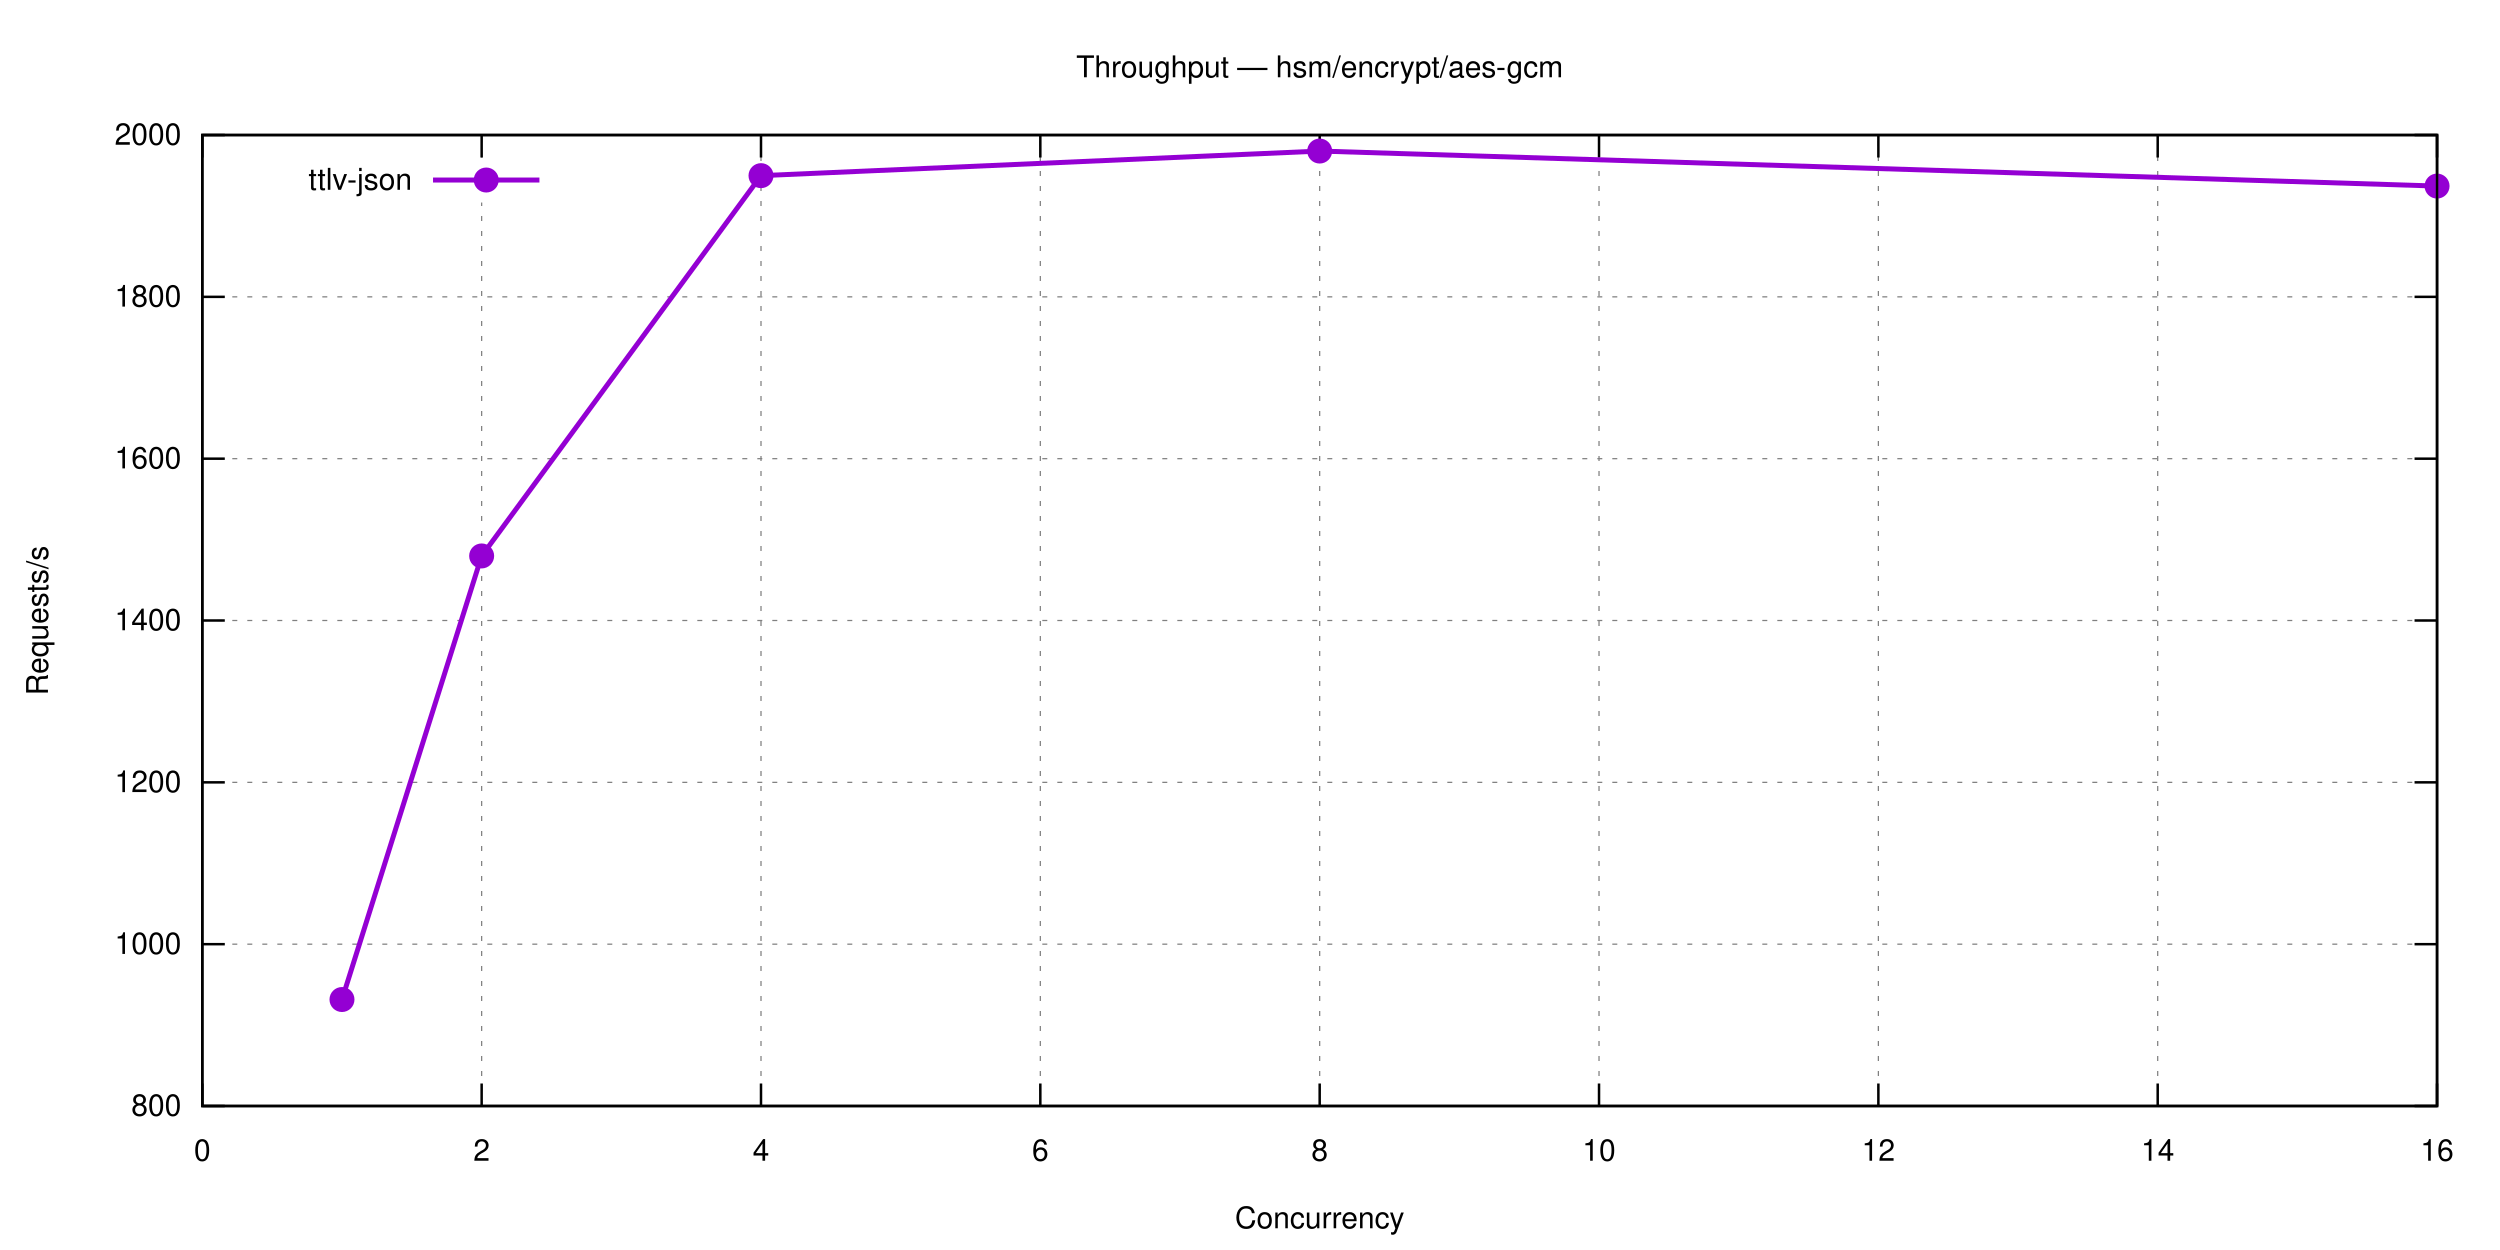
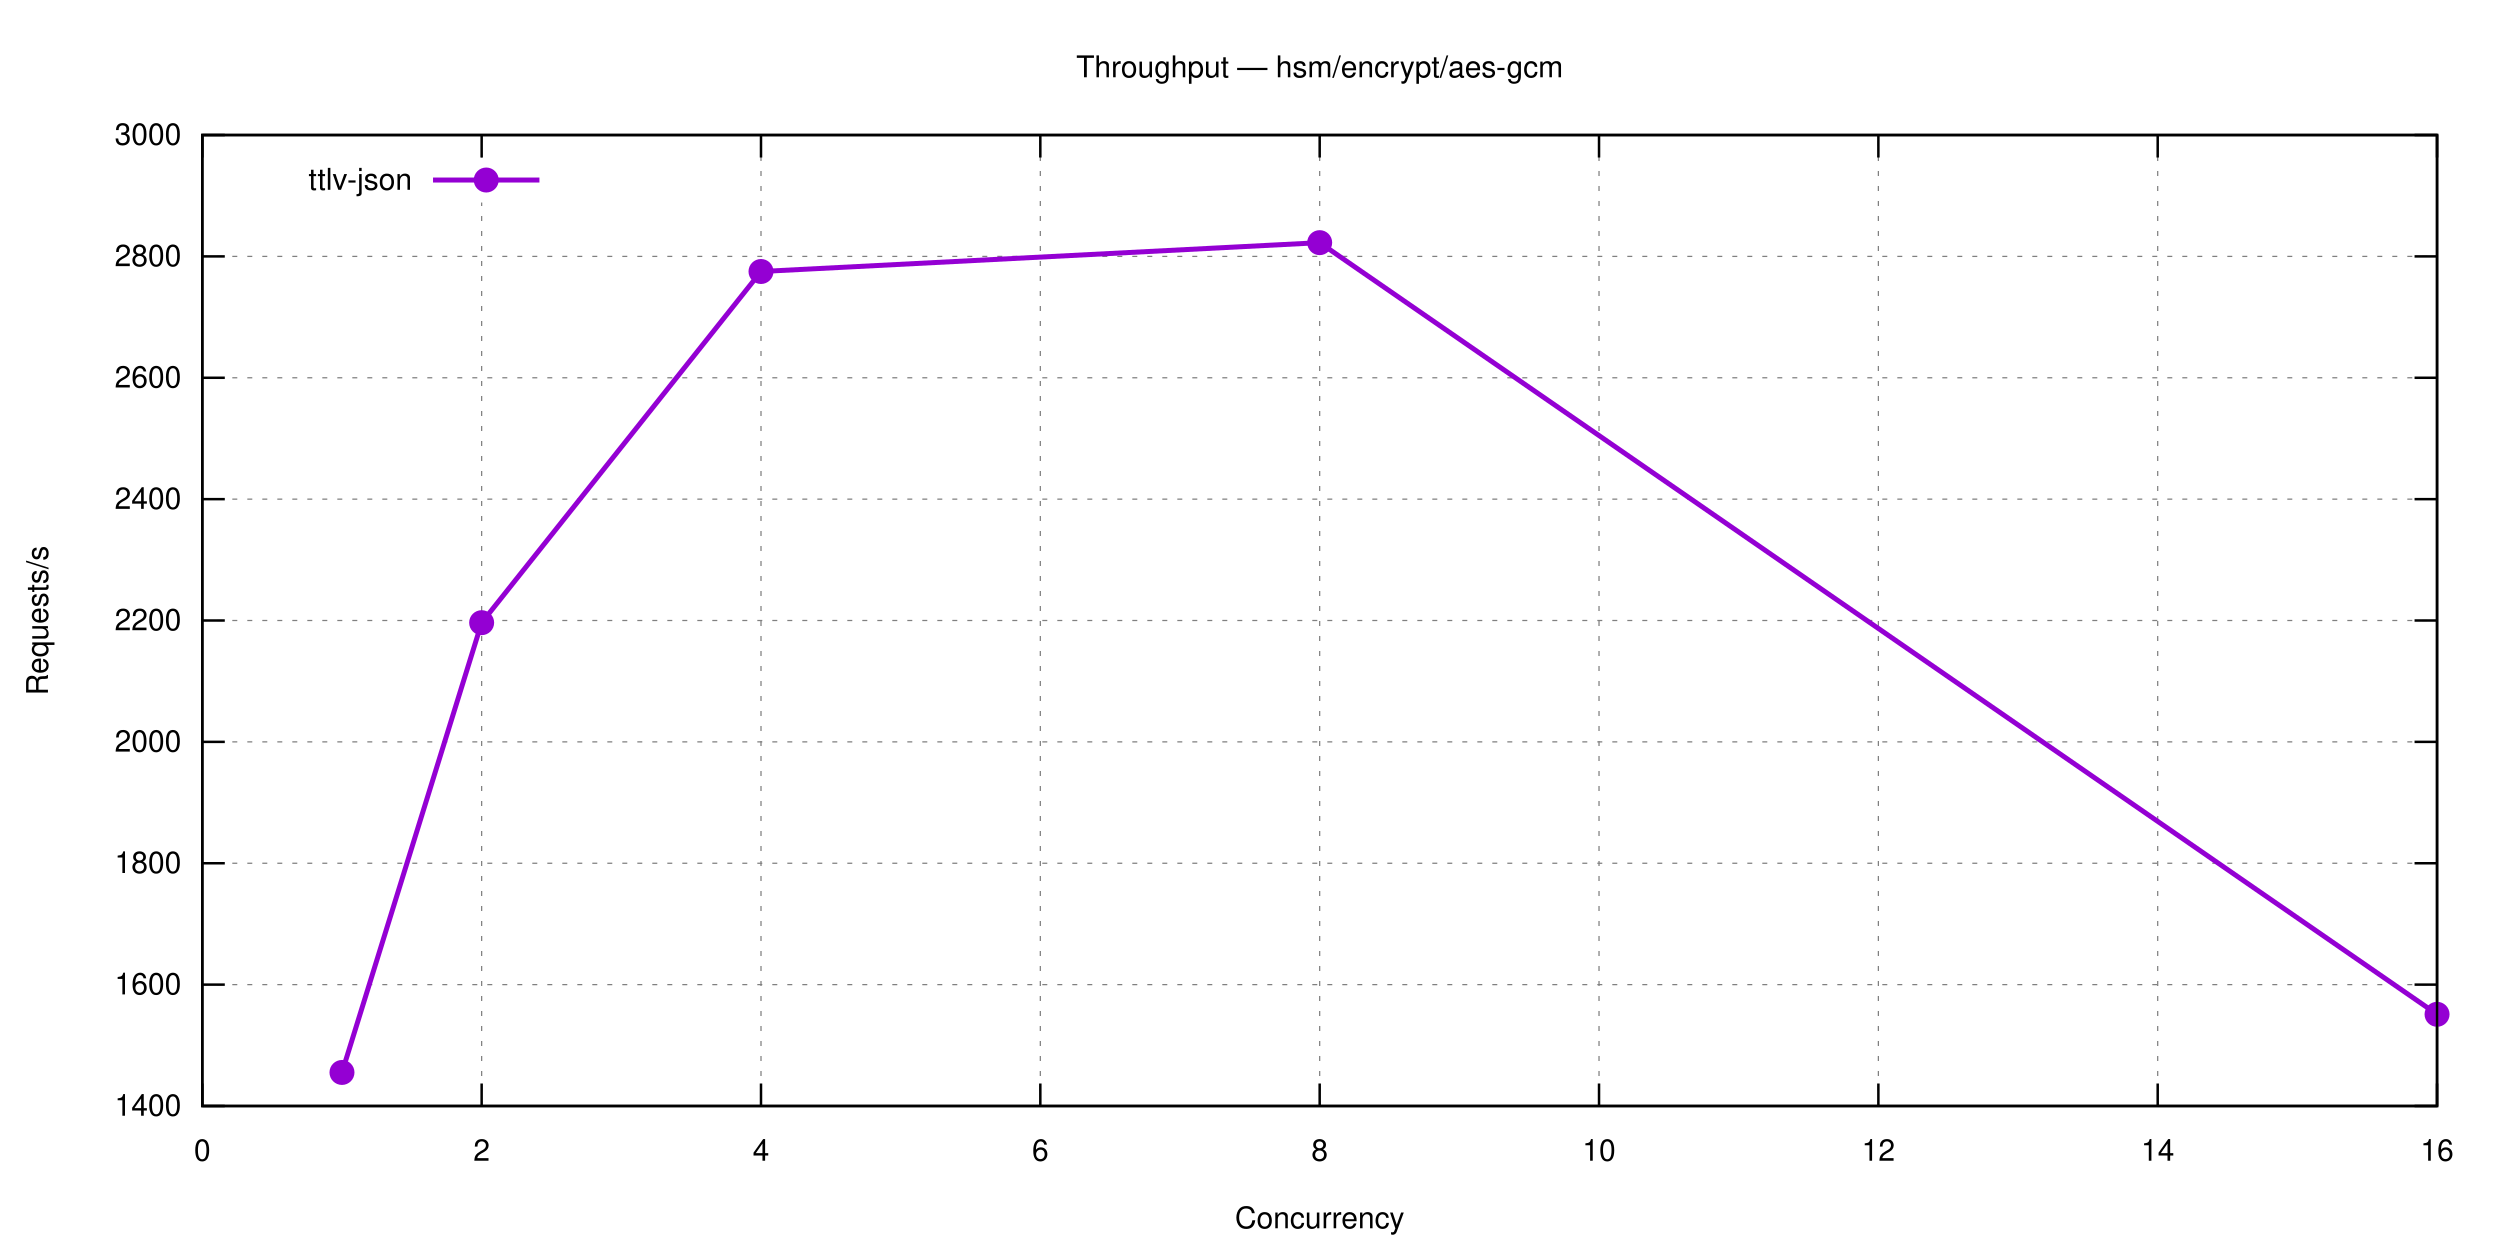
<svg xmlns="http://www.w3.org/2000/svg" xmlns:xlink="http://www.w3.org/1999/xlink" width="1000" height="500" viewBox="0 0 1000 500">
  <g id="gnuplot_canvas">
    <rect x="0" y="0" width="1000" height="500" fill="none" />
    <defs>
      <circle id="gpDot" r="0.5" stroke-width="0.5" stroke="currentColor" />
      <path id="gpPt0" stroke-width="0.222" stroke="currentColor" d="M-1,0 h2 M0,-1 v2" />
      <path id="gpPt1" stroke-width="0.222" stroke="currentColor" d="M-1,-1 L1,1 M1,-1 L-1,1" />
      <path id="gpPt2" stroke-width="0.222" stroke="currentColor" d="M-1,0 L1,0 M0,-1 L0,1 M-1,-1 L1,1 M-1,1 L1,-1" />
      <rect id="gpPt3" stroke-width="0.222" stroke="currentColor" x="-1" y="-1" width="2" height="2" />
      <rect id="gpPt4" stroke-width="0.222" stroke="currentColor" fill="currentColor" x="-1" y="-1" width="2" height="2" />
      <circle id="gpPt5" stroke-width="0.222" stroke="currentColor" cx="0" cy="0" r="1" />
      <use xlink:href="#gpPt5" id="gpPt6" fill="currentColor" stroke="none" />
      <path id="gpPt7" stroke-width="0.222" stroke="currentColor" d="M0,-1.33 L-1.33,0.67 L1.33,0.67 z" />
      <use xlink:href="#gpPt7" id="gpPt8" fill="currentColor" stroke="none" />
      <use xlink:href="#gpPt7" id="gpPt9" stroke="currentColor" transform="rotate(180)" />
      <use xlink:href="#gpPt9" id="gpPt10" fill="currentColor" stroke="none" />
      <use xlink:href="#gpPt3" id="gpPt11" stroke="currentColor" transform="rotate(45)" />
      <use xlink:href="#gpPt11" id="gpPt12" fill="currentColor" stroke="none" />
      <path id="gpPt13" stroke-width="0.222" stroke="currentColor" d="M0,1.330 L1.265,0.411 L0.782,-1.067 L-0.782,-1.076 L-1.265,0.411 z" />
      <use xlink:href="#gpPt13" id="gpPt14" fill="currentColor" stroke="none" />
      <filter id="textbox" filterUnits="objectBoundingBox" x="0" y="0" height="1" width="1">
        <feFlood flood-color="white" flood-opacity="1" result="bgnd" />
        <feComposite in="SourceGraphic" in2="bgnd" operator="atop" />
      </filter>
      <filter id="greybox" filterUnits="objectBoundingBox" x="0" y="0" height="1" width="1">
        <feFlood flood-color="lightgrey" flood-opacity="1" result="grey" />
        <feComposite in="SourceGraphic" in2="grey" operator="atop" />
      </filter>
    </defs>
    <g fill="none" color="white" stroke="currentColor" stroke-width="1.00" stroke-linecap="butt" stroke-linejoin="miter">
</g>
    <g fill="none" color="black" stroke="currentColor" stroke-width="1.00" stroke-linecap="butt" stroke-linejoin="miter">
</g>
    <g fill="none" color="black" stroke="black" stroke-width="0.50" stroke-linecap="butt" stroke-linejoin="miter">
</g>
    <g fill="none" color="gray" stroke="currentColor" stroke-width="0.50" stroke-linecap="butt" stroke-linejoin="miter">
      <path stroke="gray" stroke-dasharray="2,4" class="gridline" d="M80.92,442.40 L974.82,442.40  " />
    </g>
    <g fill="none" color="gray" stroke="gray" stroke-width="1.00" stroke-linecap="butt" stroke-linejoin="miter">
</g>
    <g fill="none" color="black" stroke="currentColor" stroke-width="1.00" stroke-linecap="butt" stroke-linejoin="miter">
      <path stroke="black" d="M80.92,442.40 L89.92,442.40 M974.82,442.40 L965.82,442.40  " />
      <g transform="translate(72.53,446.30)" stroke="none" fill="black" font-family="Helvetica" font-size="12.00" text-anchor="end">
        <text>
-           <tspan font-family="Helvetica"> 800</tspan>
-         </text>
-       </g>
-     </g>
-     <g fill="none" color="black" stroke="currentColor" stroke-width="1.00" stroke-linecap="butt" stroke-linejoin="miter">
- </g>
-     <g fill="none" color="black" stroke="black" stroke-width="0.50" stroke-linecap="butt" stroke-linejoin="miter">
- </g>
-     <g fill="none" color="gray" stroke="currentColor" stroke-width="0.50" stroke-linecap="butt" stroke-linejoin="miter">
-       <path stroke="gray" stroke-dasharray="2,4" class="gridline" d="M80.92,377.67 L974.82,377.67  " />
-     </g>
-     <g fill="none" color="gray" stroke="gray" stroke-width="1.00" stroke-linecap="butt" stroke-linejoin="miter">
- </g>
-     <g fill="none" color="black" stroke="currentColor" stroke-width="1.00" stroke-linecap="butt" stroke-linejoin="miter">
-       <path stroke="black" d="M80.92,377.67 L89.92,377.67 M974.82,377.67 L965.82,377.67  " />
-       <g transform="translate(72.53,381.57)" stroke="none" fill="black" font-family="Helvetica" font-size="12.00" text-anchor="end">
-         <text>
-           <tspan font-family="Helvetica"> 1000</tspan>
-         </text>
-       </g>
-     </g>
-     <g fill="none" color="black" stroke="currentColor" stroke-width="1.00" stroke-linecap="butt" stroke-linejoin="miter">
- </g>
-     <g fill="none" color="black" stroke="black" stroke-width="0.50" stroke-linecap="butt" stroke-linejoin="miter">
- </g>
-     <g fill="none" color="gray" stroke="currentColor" stroke-width="0.50" stroke-linecap="butt" stroke-linejoin="miter">
-       <path stroke="gray" stroke-dasharray="2,4" class="gridline" d="M80.92,312.94 L974.82,312.94  " />
-     </g>
-     <g fill="none" color="gray" stroke="gray" stroke-width="1.00" stroke-linecap="butt" stroke-linejoin="miter">
- </g>
-     <g fill="none" color="black" stroke="currentColor" stroke-width="1.00" stroke-linecap="butt" stroke-linejoin="miter">
-       <path stroke="black" d="M80.92,312.94 L89.92,312.94 M974.82,312.94 L965.82,312.94  " />
-       <g transform="translate(72.53,316.84)" stroke="none" fill="black" font-family="Helvetica" font-size="12.00" text-anchor="end">
-         <text>
-           <tspan font-family="Helvetica"> 1200</tspan>
+           <tspan font-family="Helvetica"> 1400</tspan>
+         </text>
+       </g>
+     </g>
+     <g fill="none" color="black" stroke="currentColor" stroke-width="1.00" stroke-linecap="butt" stroke-linejoin="miter">
+ </g>
+     <g fill="none" color="black" stroke="black" stroke-width="0.50" stroke-linecap="butt" stroke-linejoin="miter">
+ </g>
+     <g fill="none" color="gray" stroke="currentColor" stroke-width="0.50" stroke-linecap="butt" stroke-linejoin="miter">
+       <path stroke="gray" stroke-dasharray="2,4" class="gridline" d="M80.92,393.85 L974.82,393.85  " />
+     </g>
+     <g fill="none" color="gray" stroke="gray" stroke-width="1.00" stroke-linecap="butt" stroke-linejoin="miter">
+ </g>
+     <g fill="none" color="black" stroke="currentColor" stroke-width="1.00" stroke-linecap="butt" stroke-linejoin="miter">
+       <path stroke="black" d="M80.92,393.85 L89.92,393.85 M974.82,393.85 L965.82,393.85  " />
+       <g transform="translate(72.53,397.75)" stroke="none" fill="black" font-family="Helvetica" font-size="12.00" text-anchor="end">
+         <text>
+           <tspan font-family="Helvetica"> 1600</tspan>
+         </text>
+       </g>
+     </g>
+     <g fill="none" color="black" stroke="currentColor" stroke-width="1.00" stroke-linecap="butt" stroke-linejoin="miter">
+ </g>
+     <g fill="none" color="black" stroke="black" stroke-width="0.50" stroke-linecap="butt" stroke-linejoin="miter">
+ </g>
+     <g fill="none" color="gray" stroke="currentColor" stroke-width="0.50" stroke-linecap="butt" stroke-linejoin="miter">
+       <path stroke="gray" stroke-dasharray="2,4" class="gridline" d="M80.92,345.30 L974.82,345.30  " />
+     </g>
+     <g fill="none" color="gray" stroke="gray" stroke-width="1.00" stroke-linecap="butt" stroke-linejoin="miter">
+ </g>
+     <g fill="none" color="black" stroke="currentColor" stroke-width="1.00" stroke-linecap="butt" stroke-linejoin="miter">
+       <path stroke="black" d="M80.92,345.30 L89.92,345.30 M974.82,345.30 L965.82,345.30  " />
+       <g transform="translate(72.53,349.20)" stroke="none" fill="black" font-family="Helvetica" font-size="12.00" text-anchor="end">
+         <text>
+           <tspan font-family="Helvetica"> 1800</tspan>
+         </text>
+       </g>
+     </g>
+     <g fill="none" color="black" stroke="currentColor" stroke-width="1.00" stroke-linecap="butt" stroke-linejoin="miter">
+ </g>
+     <g fill="none" color="black" stroke="black" stroke-width="0.50" stroke-linecap="butt" stroke-linejoin="miter">
+ </g>
+     <g fill="none" color="gray" stroke="currentColor" stroke-width="0.50" stroke-linecap="butt" stroke-linejoin="miter">
+       <path stroke="gray" stroke-dasharray="2,4" class="gridline" d="M80.92,296.75 L974.82,296.75  " />
+     </g>
+     <g fill="none" color="gray" stroke="gray" stroke-width="1.00" stroke-linecap="butt" stroke-linejoin="miter">
+ </g>
+     <g fill="none" color="black" stroke="currentColor" stroke-width="1.00" stroke-linecap="butt" stroke-linejoin="miter">
+       <path stroke="black" d="M80.92,296.75 L89.92,296.75 M974.82,296.75 L965.82,296.75  " />
+       <g transform="translate(72.53,300.65)" stroke="none" fill="black" font-family="Helvetica" font-size="12.00" text-anchor="end">
+         <text>
+           <tspan font-family="Helvetica"> 2000</tspan>
        </text>
      </g>
    </g>
    <g fill="none" color="black" stroke="currentColor" stroke-width="1.00" stroke-linecap="butt" stroke-linejoin="miter">
</g>
    <g fill="none" color="black" stroke="black" stroke-width="0.50" stroke-linecap="butt" stroke-linejoin="miter">
</g>
    <g fill="none" color="gray" stroke="currentColor" stroke-width="0.50" stroke-linecap="butt" stroke-linejoin="miter">
      <path stroke="gray" stroke-dasharray="2,4" class="gridline" d="M80.92,248.20 L974.82,248.20  " />
    </g>
    <g fill="none" color="gray" stroke="gray" stroke-width="1.00" stroke-linecap="butt" stroke-linejoin="miter">
</g>
    <g fill="none" color="black" stroke="currentColor" stroke-width="1.00" stroke-linecap="butt" stroke-linejoin="miter">
      <path stroke="black" d="M80.92,248.20 L89.92,248.20 M974.82,248.20 L965.82,248.20  " />
      <g transform="translate(72.53,252.10)" stroke="none" fill="black" font-family="Helvetica" font-size="12.00" text-anchor="end">
        <text>
-           <tspan font-family="Helvetica"> 1400</tspan>
-         </text>
-       </g>
-     </g>
-     <g fill="none" color="black" stroke="currentColor" stroke-width="1.00" stroke-linecap="butt" stroke-linejoin="miter">
- </g>
-     <g fill="none" color="black" stroke="black" stroke-width="0.50" stroke-linecap="butt" stroke-linejoin="miter">
- </g>
-     <g fill="none" color="gray" stroke="currentColor" stroke-width="0.50" stroke-linecap="butt" stroke-linejoin="miter">
-       <path stroke="gray" stroke-dasharray="2,4" class="gridline" d="M80.92,183.47 L974.82,183.47  " />
-     </g>
-     <g fill="none" color="gray" stroke="gray" stroke-width="1.00" stroke-linecap="butt" stroke-linejoin="miter">
- </g>
-     <g fill="none" color="black" stroke="currentColor" stroke-width="1.00" stroke-linecap="butt" stroke-linejoin="miter">
-       <path stroke="black" d="M80.92,183.47 L89.92,183.47 M974.82,183.47 L965.82,183.47  " />
-       <g transform="translate(72.53,187.37)" stroke="none" fill="black" font-family="Helvetica" font-size="12.00" text-anchor="end">
-         <text>
-           <tspan font-family="Helvetica"> 1600</tspan>
-         </text>
-       </g>
-     </g>
-     <g fill="none" color="black" stroke="currentColor" stroke-width="1.00" stroke-linecap="butt" stroke-linejoin="miter">
- </g>
-     <g fill="none" color="black" stroke="black" stroke-width="0.50" stroke-linecap="butt" stroke-linejoin="miter">
- </g>
-     <g fill="none" color="gray" stroke="currentColor" stroke-width="0.50" stroke-linecap="butt" stroke-linejoin="miter">
-       <path stroke="gray" stroke-dasharray="2,4" class="gridline" d="M80.92,118.74 L974.82,118.74  " />
-     </g>
-     <g fill="none" color="gray" stroke="gray" stroke-width="1.00" stroke-linecap="butt" stroke-linejoin="miter">
- </g>
-     <g fill="none" color="black" stroke="currentColor" stroke-width="1.00" stroke-linecap="butt" stroke-linejoin="miter">
-       <path stroke="black" d="M80.92,118.74 L89.92,118.74 M974.82,118.74 L965.82,118.74  " />
-       <g transform="translate(72.53,122.64)" stroke="none" fill="black" font-family="Helvetica" font-size="12.00" text-anchor="end">
-         <text>
-           <tspan font-family="Helvetica"> 1800</tspan>
+           <tspan font-family="Helvetica"> 2200</tspan>
+         </text>
+       </g>
+     </g>
+     <g fill="none" color="black" stroke="currentColor" stroke-width="1.00" stroke-linecap="butt" stroke-linejoin="miter">
+ </g>
+     <g fill="none" color="black" stroke="black" stroke-width="0.50" stroke-linecap="butt" stroke-linejoin="miter">
+ </g>
+     <g fill="none" color="gray" stroke="currentColor" stroke-width="0.50" stroke-linecap="butt" stroke-linejoin="miter">
+       <path stroke="gray" stroke-dasharray="2,4" class="gridline" d="M80.92,199.66 L974.82,199.66  " />
+     </g>
+     <g fill="none" color="gray" stroke="gray" stroke-width="1.00" stroke-linecap="butt" stroke-linejoin="miter">
+ </g>
+     <g fill="none" color="black" stroke="currentColor" stroke-width="1.00" stroke-linecap="butt" stroke-linejoin="miter">
+       <path stroke="black" d="M80.92,199.66 L89.92,199.66 M974.82,199.66 L965.82,199.66  " />
+       <g transform="translate(72.53,203.56)" stroke="none" fill="black" font-family="Helvetica" font-size="12.00" text-anchor="end">
+         <text>
+           <tspan font-family="Helvetica"> 2400</tspan>
+         </text>
+       </g>
+     </g>
+     <g fill="none" color="black" stroke="currentColor" stroke-width="1.00" stroke-linecap="butt" stroke-linejoin="miter">
+ </g>
+     <g fill="none" color="black" stroke="black" stroke-width="0.50" stroke-linecap="butt" stroke-linejoin="miter">
+ </g>
+     <g fill="none" color="gray" stroke="currentColor" stroke-width="0.50" stroke-linecap="butt" stroke-linejoin="miter">
+       <path stroke="gray" stroke-dasharray="2,4" class="gridline" d="M80.92,151.11 L974.82,151.11  " />
+     </g>
+     <g fill="none" color="gray" stroke="gray" stroke-width="1.00" stroke-linecap="butt" stroke-linejoin="miter">
+ </g>
+     <g fill="none" color="black" stroke="currentColor" stroke-width="1.00" stroke-linecap="butt" stroke-linejoin="miter">
+       <path stroke="black" d="M80.92,151.11 L89.92,151.11 M974.82,151.11 L965.82,151.11  " />
+       <g transform="translate(72.53,155.01)" stroke="none" fill="black" font-family="Helvetica" font-size="12.00" text-anchor="end">
+         <text>
+           <tspan font-family="Helvetica"> 2600</tspan>
+         </text>
+       </g>
+     </g>
+     <g fill="none" color="black" stroke="currentColor" stroke-width="1.00" stroke-linecap="butt" stroke-linejoin="miter">
+ </g>
+     <g fill="none" color="black" stroke="black" stroke-width="0.50" stroke-linecap="butt" stroke-linejoin="miter">
+ </g>
+     <g fill="none" color="gray" stroke="currentColor" stroke-width="0.50" stroke-linecap="butt" stroke-linejoin="miter">
+       <path stroke="gray" stroke-dasharray="2,4" class="gridline" d="M80.92,102.56 L974.82,102.56  " />
+     </g>
+     <g fill="none" color="gray" stroke="gray" stroke-width="1.00" stroke-linecap="butt" stroke-linejoin="miter">
+ </g>
+     <g fill="none" color="black" stroke="currentColor" stroke-width="1.00" stroke-linecap="butt" stroke-linejoin="miter">
+       <path stroke="black" d="M80.92,102.56 L89.92,102.56 M974.82,102.56 L965.82,102.56  " />
+       <g transform="translate(72.53,106.46)" stroke="none" fill="black" font-family="Helvetica" font-size="12.00" text-anchor="end">
+         <text>
+           <tspan font-family="Helvetica"> 2800</tspan>
        </text>
      </g>
    </g>
    <g fill="none" color="black" stroke="currentColor" stroke-width="1.00" stroke-linecap="butt" stroke-linejoin="miter">
</g>
    <g fill="none" color="black" stroke="black" stroke-width="0.50" stroke-linecap="butt" stroke-linejoin="miter">
</g>
    <g fill="none" color="gray" stroke="currentColor" stroke-width="0.50" stroke-linecap="butt" stroke-linejoin="miter">
      <path stroke="gray" stroke-dasharray="2,4" class="gridline" d="M80.92,54.01 L974.82,54.01  " />
    </g>
    <g fill="none" color="gray" stroke="gray" stroke-width="1.00" stroke-linecap="butt" stroke-linejoin="miter">
</g>
    <g fill="none" color="black" stroke="currentColor" stroke-width="1.00" stroke-linecap="butt" stroke-linejoin="miter">
      <path stroke="black" d="M80.92,54.01 L89.92,54.01 M974.82,54.01 L965.82,54.01  " />
      <g transform="translate(72.53,57.91)" stroke="none" fill="black" font-family="Helvetica" font-size="12.00" text-anchor="end">
        <text>
-           <tspan font-family="Helvetica"> 2000</tspan>
+           <tspan font-family="Helvetica"> 3000</tspan>
        </text>
      </g>
    </g>
    <g fill="none" color="black" stroke="currentColor" stroke-width="1.00" stroke-linecap="butt" stroke-linejoin="miter">
</g>
    <g fill="none" color="black" stroke="black" stroke-width="0.50" stroke-linecap="butt" stroke-linejoin="miter">
</g>
    <g fill="none" color="gray" stroke="currentColor" stroke-width="0.50" stroke-linecap="butt" stroke-linejoin="miter">
      <path stroke="gray" stroke-dasharray="2,4" class="gridline" d="M80.92,442.40 L80.92,54.01  " />
    </g>
    <g fill="none" color="gray" stroke="gray" stroke-width="1.00" stroke-linecap="butt" stroke-linejoin="miter">
</g>
    <g fill="none" color="black" stroke="currentColor" stroke-width="1.00" stroke-linecap="butt" stroke-linejoin="miter">
      <path stroke="black" d="M80.92,442.40 L80.92,433.40 M80.92,54.01 L80.92,63.01  " />
      <g transform="translate(80.92,464.30)" stroke="none" fill="black" font-family="Helvetica" font-size="12.00" text-anchor="middle">
        <text>
          <tspan font-family="Helvetica"> 0</tspan>
        </text>
      </g>
    </g>
    <g fill="none" color="black" stroke="currentColor" stroke-width="1.00" stroke-linecap="butt" stroke-linejoin="miter">
</g>
    <g fill="none" color="black" stroke="black" stroke-width="0.50" stroke-linecap="butt" stroke-linejoin="miter">
</g>
    <g fill="none" color="gray" stroke="currentColor" stroke-width="0.50" stroke-linecap="butt" stroke-linejoin="miter">
      <path stroke="gray" stroke-dasharray="2,4" class="gridline" d="M192.66,442.40 L192.66,81.01 M192.66,63.01 L192.66,54.01  " />
    </g>
    <g fill="none" color="gray" stroke="gray" stroke-width="1.00" stroke-linecap="butt" stroke-linejoin="miter">
</g>
    <g fill="none" color="black" stroke="currentColor" stroke-width="1.00" stroke-linecap="butt" stroke-linejoin="miter">
      <path stroke="black" d="M192.66,442.40 L192.66,433.40 M192.66,54.01 L192.66,63.01  " />
      <g transform="translate(192.66,464.30)" stroke="none" fill="black" font-family="Helvetica" font-size="12.00" text-anchor="middle">
        <text>
          <tspan font-family="Helvetica"> 2</tspan>
        </text>
      </g>
    </g>
    <g fill="none" color="black" stroke="currentColor" stroke-width="1.00" stroke-linecap="butt" stroke-linejoin="miter">
</g>
    <g fill="none" color="black" stroke="black" stroke-width="0.50" stroke-linecap="butt" stroke-linejoin="miter">
</g>
    <g fill="none" color="gray" stroke="currentColor" stroke-width="0.50" stroke-linecap="butt" stroke-linejoin="miter">
      <path stroke="gray" stroke-dasharray="2,4" class="gridline" d="M304.40,442.40 L304.40,54.01  " />
    </g>
    <g fill="none" color="gray" stroke="gray" stroke-width="1.00" stroke-linecap="butt" stroke-linejoin="miter">
</g>
    <g fill="none" color="black" stroke="currentColor" stroke-width="1.00" stroke-linecap="butt" stroke-linejoin="miter">
      <path stroke="black" d="M304.40,442.40 L304.40,433.40 M304.40,54.01 L304.40,63.01  " />
      <g transform="translate(304.40,464.30)" stroke="none" fill="black" font-family="Helvetica" font-size="12.00" text-anchor="middle">
        <text>
          <tspan font-family="Helvetica"> 4</tspan>
        </text>
      </g>
    </g>
    <g fill="none" color="black" stroke="currentColor" stroke-width="1.00" stroke-linecap="butt" stroke-linejoin="miter">
</g>
    <g fill="none" color="black" stroke="black" stroke-width="0.50" stroke-linecap="butt" stroke-linejoin="miter">
</g>
    <g fill="none" color="gray" stroke="currentColor" stroke-width="0.50" stroke-linecap="butt" stroke-linejoin="miter">
      <path stroke="gray" stroke-dasharray="2,4" class="gridline" d="M416.13,442.40 L416.13,54.01  " />
    </g>
    <g fill="none" color="gray" stroke="gray" stroke-width="1.00" stroke-linecap="butt" stroke-linejoin="miter">
</g>
    <g fill="none" color="black" stroke="currentColor" stroke-width="1.00" stroke-linecap="butt" stroke-linejoin="miter">
      <path stroke="black" d="M416.13,442.40 L416.13,433.40 M416.13,54.01 L416.13,63.01  " />
      <g transform="translate(416.13,464.30)" stroke="none" fill="black" font-family="Helvetica" font-size="12.00" text-anchor="middle">
        <text>
          <tspan font-family="Helvetica"> 6</tspan>
        </text>
      </g>
    </g>
    <g fill="none" color="black" stroke="currentColor" stroke-width="1.00" stroke-linecap="butt" stroke-linejoin="miter">
</g>
    <g fill="none" color="black" stroke="black" stroke-width="0.50" stroke-linecap="butt" stroke-linejoin="miter">
</g>
    <g fill="none" color="gray" stroke="currentColor" stroke-width="0.50" stroke-linecap="butt" stroke-linejoin="miter">
      <path stroke="gray" stroke-dasharray="2,4" class="gridline" d="M527.87,442.40 L527.87,54.01  " />
    </g>
    <g fill="none" color="gray" stroke="gray" stroke-width="1.00" stroke-linecap="butt" stroke-linejoin="miter">
</g>
    <g fill="none" color="black" stroke="currentColor" stroke-width="1.00" stroke-linecap="butt" stroke-linejoin="miter">
      <path stroke="black" d="M527.87,442.40 L527.87,433.40 M527.87,54.01 L527.87,63.01  " />
      <g transform="translate(527.87,464.30)" stroke="none" fill="black" font-family="Helvetica" font-size="12.00" text-anchor="middle">
        <text>
          <tspan font-family="Helvetica"> 8</tspan>
        </text>
      </g>
    </g>
    <g fill="none" color="black" stroke="currentColor" stroke-width="1.00" stroke-linecap="butt" stroke-linejoin="miter">
</g>
    <g fill="none" color="black" stroke="black" stroke-width="0.50" stroke-linecap="butt" stroke-linejoin="miter">
</g>
    <g fill="none" color="gray" stroke="currentColor" stroke-width="0.50" stroke-linecap="butt" stroke-linejoin="miter">
      <path stroke="gray" stroke-dasharray="2,4" class="gridline" d="M639.61,442.40 L639.61,54.01  " />
    </g>
    <g fill="none" color="gray" stroke="gray" stroke-width="1.00" stroke-linecap="butt" stroke-linejoin="miter">
</g>
    <g fill="none" color="black" stroke="currentColor" stroke-width="1.00" stroke-linecap="butt" stroke-linejoin="miter">
      <path stroke="black" d="M639.61,442.40 L639.61,433.40 M639.61,54.01 L639.61,63.01  " />
      <g transform="translate(639.61,464.30)" stroke="none" fill="black" font-family="Helvetica" font-size="12.00" text-anchor="middle">
        <text>
          <tspan font-family="Helvetica"> 10</tspan>
        </text>
      </g>
    </g>
    <g fill="none" color="black" stroke="currentColor" stroke-width="1.00" stroke-linecap="butt" stroke-linejoin="miter">
</g>
    <g fill="none" color="black" stroke="black" stroke-width="0.50" stroke-linecap="butt" stroke-linejoin="miter">
</g>
    <g fill="none" color="gray" stroke="currentColor" stroke-width="0.50" stroke-linecap="butt" stroke-linejoin="miter">
      <path stroke="gray" stroke-dasharray="2,4" class="gridline" d="M751.35,442.40 L751.35,54.01  " />
    </g>
    <g fill="none" color="gray" stroke="gray" stroke-width="1.00" stroke-linecap="butt" stroke-linejoin="miter">
</g>
    <g fill="none" color="black" stroke="currentColor" stroke-width="1.00" stroke-linecap="butt" stroke-linejoin="miter">
      <path stroke="black" d="M751.35,442.40 L751.35,433.40 M751.35,54.01 L751.35,63.01  " />
      <g transform="translate(751.35,464.30)" stroke="none" fill="black" font-family="Helvetica" font-size="12.00" text-anchor="middle">
        <text>
          <tspan font-family="Helvetica"> 12</tspan>
        </text>
      </g>
    </g>
    <g fill="none" color="black" stroke="currentColor" stroke-width="1.00" stroke-linecap="butt" stroke-linejoin="miter">
</g>
    <g fill="none" color="black" stroke="black" stroke-width="0.50" stroke-linecap="butt" stroke-linejoin="miter">
</g>
    <g fill="none" color="gray" stroke="currentColor" stroke-width="0.50" stroke-linecap="butt" stroke-linejoin="miter">
      <path stroke="gray" stroke-dasharray="2,4" class="gridline" d="M863.08,442.40 L863.08,54.01  " />
    </g>
    <g fill="none" color="gray" stroke="gray" stroke-width="1.00" stroke-linecap="butt" stroke-linejoin="miter">
</g>
    <g fill="none" color="black" stroke="currentColor" stroke-width="1.00" stroke-linecap="butt" stroke-linejoin="miter">
      <path stroke="black" d="M863.08,442.40 L863.08,433.40 M863.08,54.01 L863.08,63.01  " />
      <g transform="translate(863.08,464.30)" stroke="none" fill="black" font-family="Helvetica" font-size="12.00" text-anchor="middle">
        <text>
          <tspan font-family="Helvetica"> 14</tspan>
        </text>
      </g>
    </g>
    <g fill="none" color="black" stroke="currentColor" stroke-width="1.00" stroke-linecap="butt" stroke-linejoin="miter">
</g>
    <g fill="none" color="black" stroke="black" stroke-width="0.50" stroke-linecap="butt" stroke-linejoin="miter">
</g>
    <g fill="none" color="gray" stroke="currentColor" stroke-width="0.50" stroke-linecap="butt" stroke-linejoin="miter">
      <path stroke="gray" stroke-dasharray="2,4" class="gridline" d="M974.82,442.40 L974.82,54.01  " />
    </g>
    <g fill="none" color="gray" stroke="gray" stroke-width="1.00" stroke-linecap="butt" stroke-linejoin="miter">
</g>
    <g fill="none" color="black" stroke="currentColor" stroke-width="1.00" stroke-linecap="butt" stroke-linejoin="miter">
      <path stroke="black" d="M974.82,442.40 L974.82,433.40 M974.82,54.01 L974.82,63.01  " />
      <g transform="translate(974.82,464.30)" stroke="none" fill="black" font-family="Helvetica" font-size="12.00" text-anchor="middle">
        <text>
          <tspan font-family="Helvetica"> 16</tspan>
        </text>
      </g>
    </g>
    <g fill="none" color="black" stroke="currentColor" stroke-width="1.00" stroke-linecap="butt" stroke-linejoin="miter">
</g>
    <g fill="none" color="black" stroke="currentColor" stroke-width="1.00" stroke-linecap="butt" stroke-linejoin="miter">
      <path stroke="black" d="M80.92,54.01 L80.92,442.40 L974.82,442.40 L974.82,54.01 L80.92,54.01 Z  " />
    </g>
    <g fill="none" color="black" stroke="currentColor" stroke-width="1.00" stroke-linecap="butt" stroke-linejoin="miter">
</g>
    <g id="gnuplot_plot_1">
      <g fill="none" color="white" stroke="black" stroke-width="2.00" stroke-linecap="butt" stroke-linejoin="miter">
</g>
      <g fill="none" color="black" stroke="currentColor" stroke-width="2.00" stroke-linecap="butt" stroke-linejoin="miter">
        <g transform="translate(164.82,75.91)" stroke="none" fill="black" font-family="Helvetica" font-size="12.00" text-anchor="end">
          <text>
            <tspan font-family="Helvetica">ttlv-json</tspan>
          </text>
        </g>
      </g>
      <g fill="none" color="black" stroke="currentColor" stroke-width="2.00" stroke-linecap="butt" stroke-linejoin="miter">
-         <path stroke="rgb(148,   0, 211)" d="M173.21,72.01 L215.77,72.01 M136.79,399.81 L192.66,222.38 L304.40,70.26 L527.87,60.42 L974.82,74.43  " />
-         <use xlink:href="#gpPt6" transform="translate(136.79,399.81) scale(4.50)" color="rgb(148,   0, 211)" />
-         <use xlink:href="#gpPt6" transform="translate(192.66,222.38) scale(4.50)" color="rgb(148,   0, 211)" />
-         <use xlink:href="#gpPt6" transform="translate(304.40,70.26) scale(4.50)" color="rgb(148,   0, 211)" />
-         <use xlink:href="#gpPt6" transform="translate(527.87,60.42) scale(4.50)" color="rgb(148,   0, 211)" />
-         <use xlink:href="#gpPt6" transform="translate(974.82,74.43) scale(4.50)" color="rgb(148,   0, 211)" />
+         <path stroke="rgb(148,   0, 211)" d="M173.21,72.01 L215.77,72.01 M136.79,428.98 L192.66,249.07 L304.40,108.60 L527.87,97.06 L974.82,405.72  " />
+         <use xlink:href="#gpPt6" transform="translate(136.79,428.98) scale(4.50)" color="rgb(148,   0, 211)" />
+         <use xlink:href="#gpPt6" transform="translate(192.66,249.07) scale(4.50)" color="rgb(148,   0, 211)" />
+         <use xlink:href="#gpPt6" transform="translate(304.40,108.60) scale(4.50)" color="rgb(148,   0, 211)" />
+         <use xlink:href="#gpPt6" transform="translate(527.87,97.06) scale(4.50)" color="rgb(148,   0, 211)" />
+         <use xlink:href="#gpPt6" transform="translate(974.82,405.72) scale(4.50)" color="rgb(148,   0, 211)" />
        <use xlink:href="#gpPt6" transform="translate(194.49,72.01) scale(4.50)" color="rgb(148,   0, 211)" />
      </g>
    </g>
    <g fill="none" color="black" stroke="currentColor" stroke-width="2.00" stroke-linecap="butt" stroke-linejoin="miter">
</g>
    <g fill="none" color="black" stroke="black" stroke-width="1.00" stroke-linecap="butt" stroke-linejoin="miter">
</g>
    <g fill="none" color="black" stroke="currentColor" stroke-width="1.00" stroke-linecap="butt" stroke-linejoin="miter">
      <path stroke="black" d="M80.92,54.01 L80.92,442.40 L974.82,442.40 L974.82,54.01 L80.92,54.01 Z  " />
      <g transform="translate(19.18,248.21) rotate(270.00)" stroke="none" fill="black" font-family="Helvetica" font-size="12.00" text-anchor="middle">
        <text>
          <tspan font-family="Helvetica">Requests/s</tspan>
        </text>
      </g>
    </g>
    <g fill="none" color="black" stroke="currentColor" stroke-width="1.00" stroke-linecap="butt" stroke-linejoin="miter">
      <g transform="translate(527.87,491.30)" stroke="none" fill="black" font-family="Helvetica" font-size="12.00" text-anchor="middle">
        <text>
          <tspan font-family="Helvetica">Concurrency</tspan>
        </text>
      </g>
    </g>
    <g fill="none" color="black" stroke="currentColor" stroke-width="1.00" stroke-linecap="butt" stroke-linejoin="miter">
</g>
    <g fill="none" color="black" stroke="currentColor" stroke-width="1.00" stroke-linecap="butt" stroke-linejoin="miter">
      <g transform="translate(527.87,30.91)" stroke="none" fill="black" font-family="Helvetica" font-size="12.00" text-anchor="middle">
        <text>
          <tspan font-family="Helvetica">Throughput — hsm/encrypt/aes-gcm</tspan>
        </text>
      </g>
    </g>
    <g fill="none" color="black" stroke="currentColor" stroke-width="1.00" stroke-linecap="butt" stroke-linejoin="miter">
</g>
  </g>
</svg>
